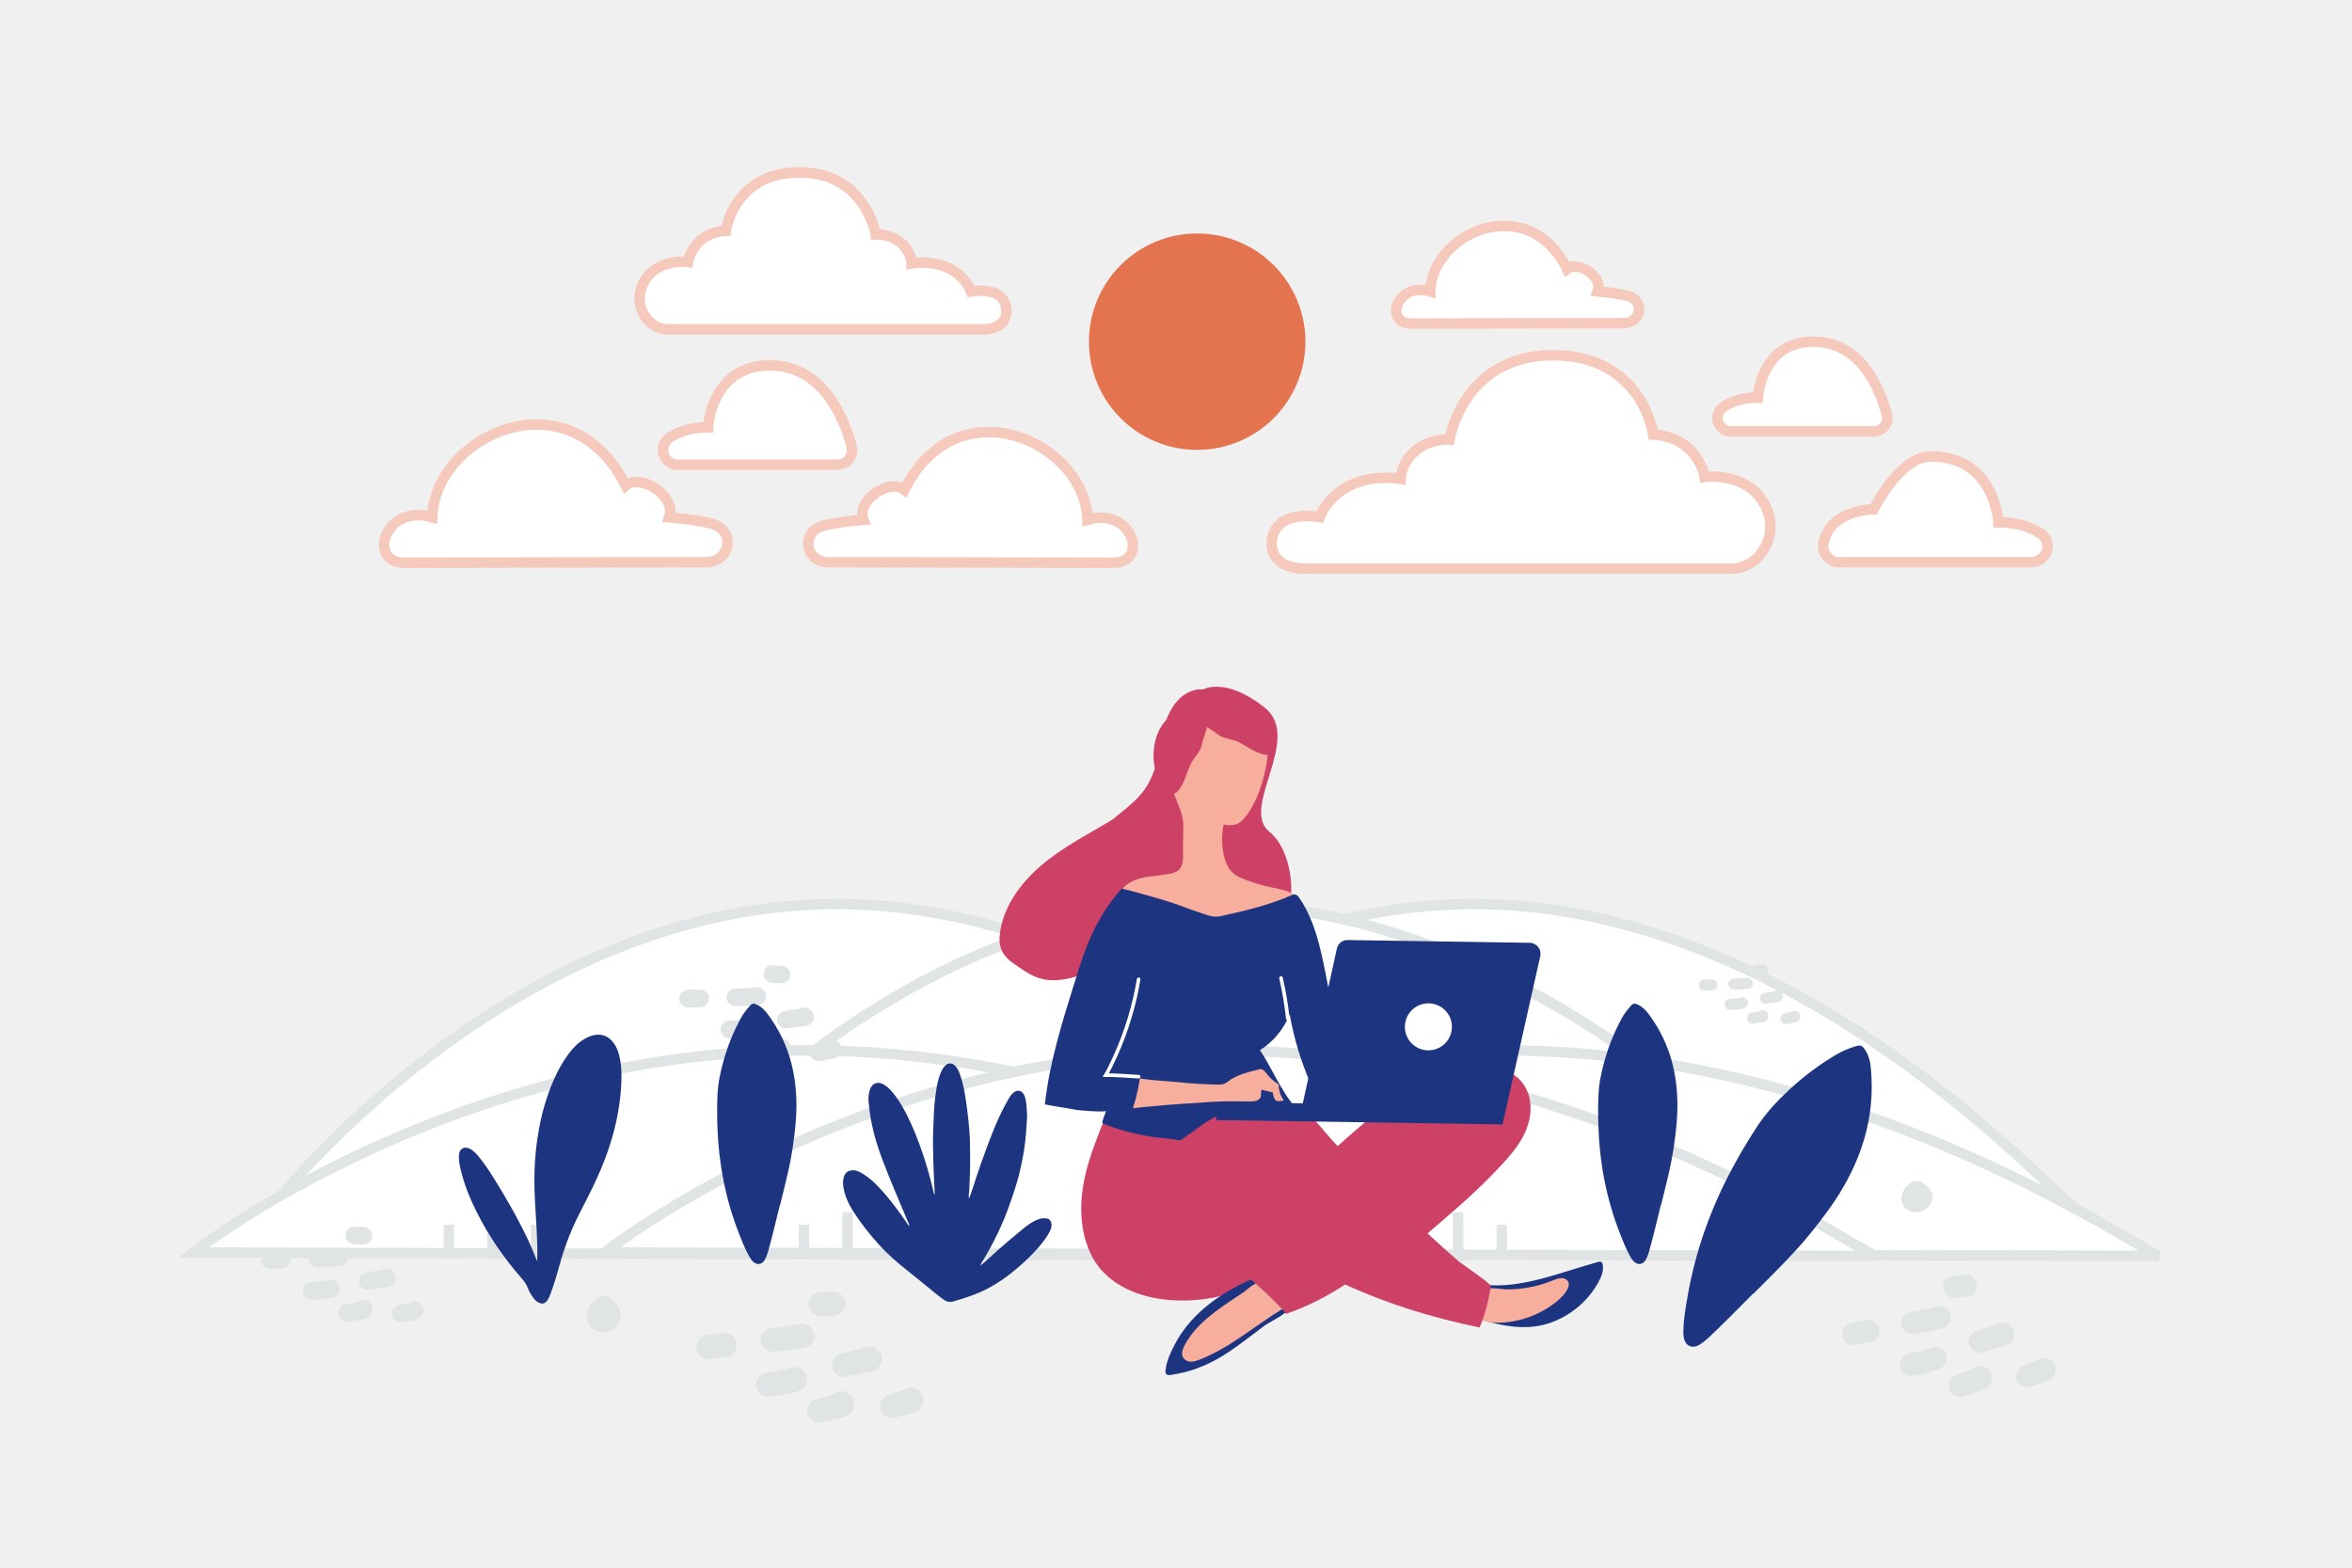
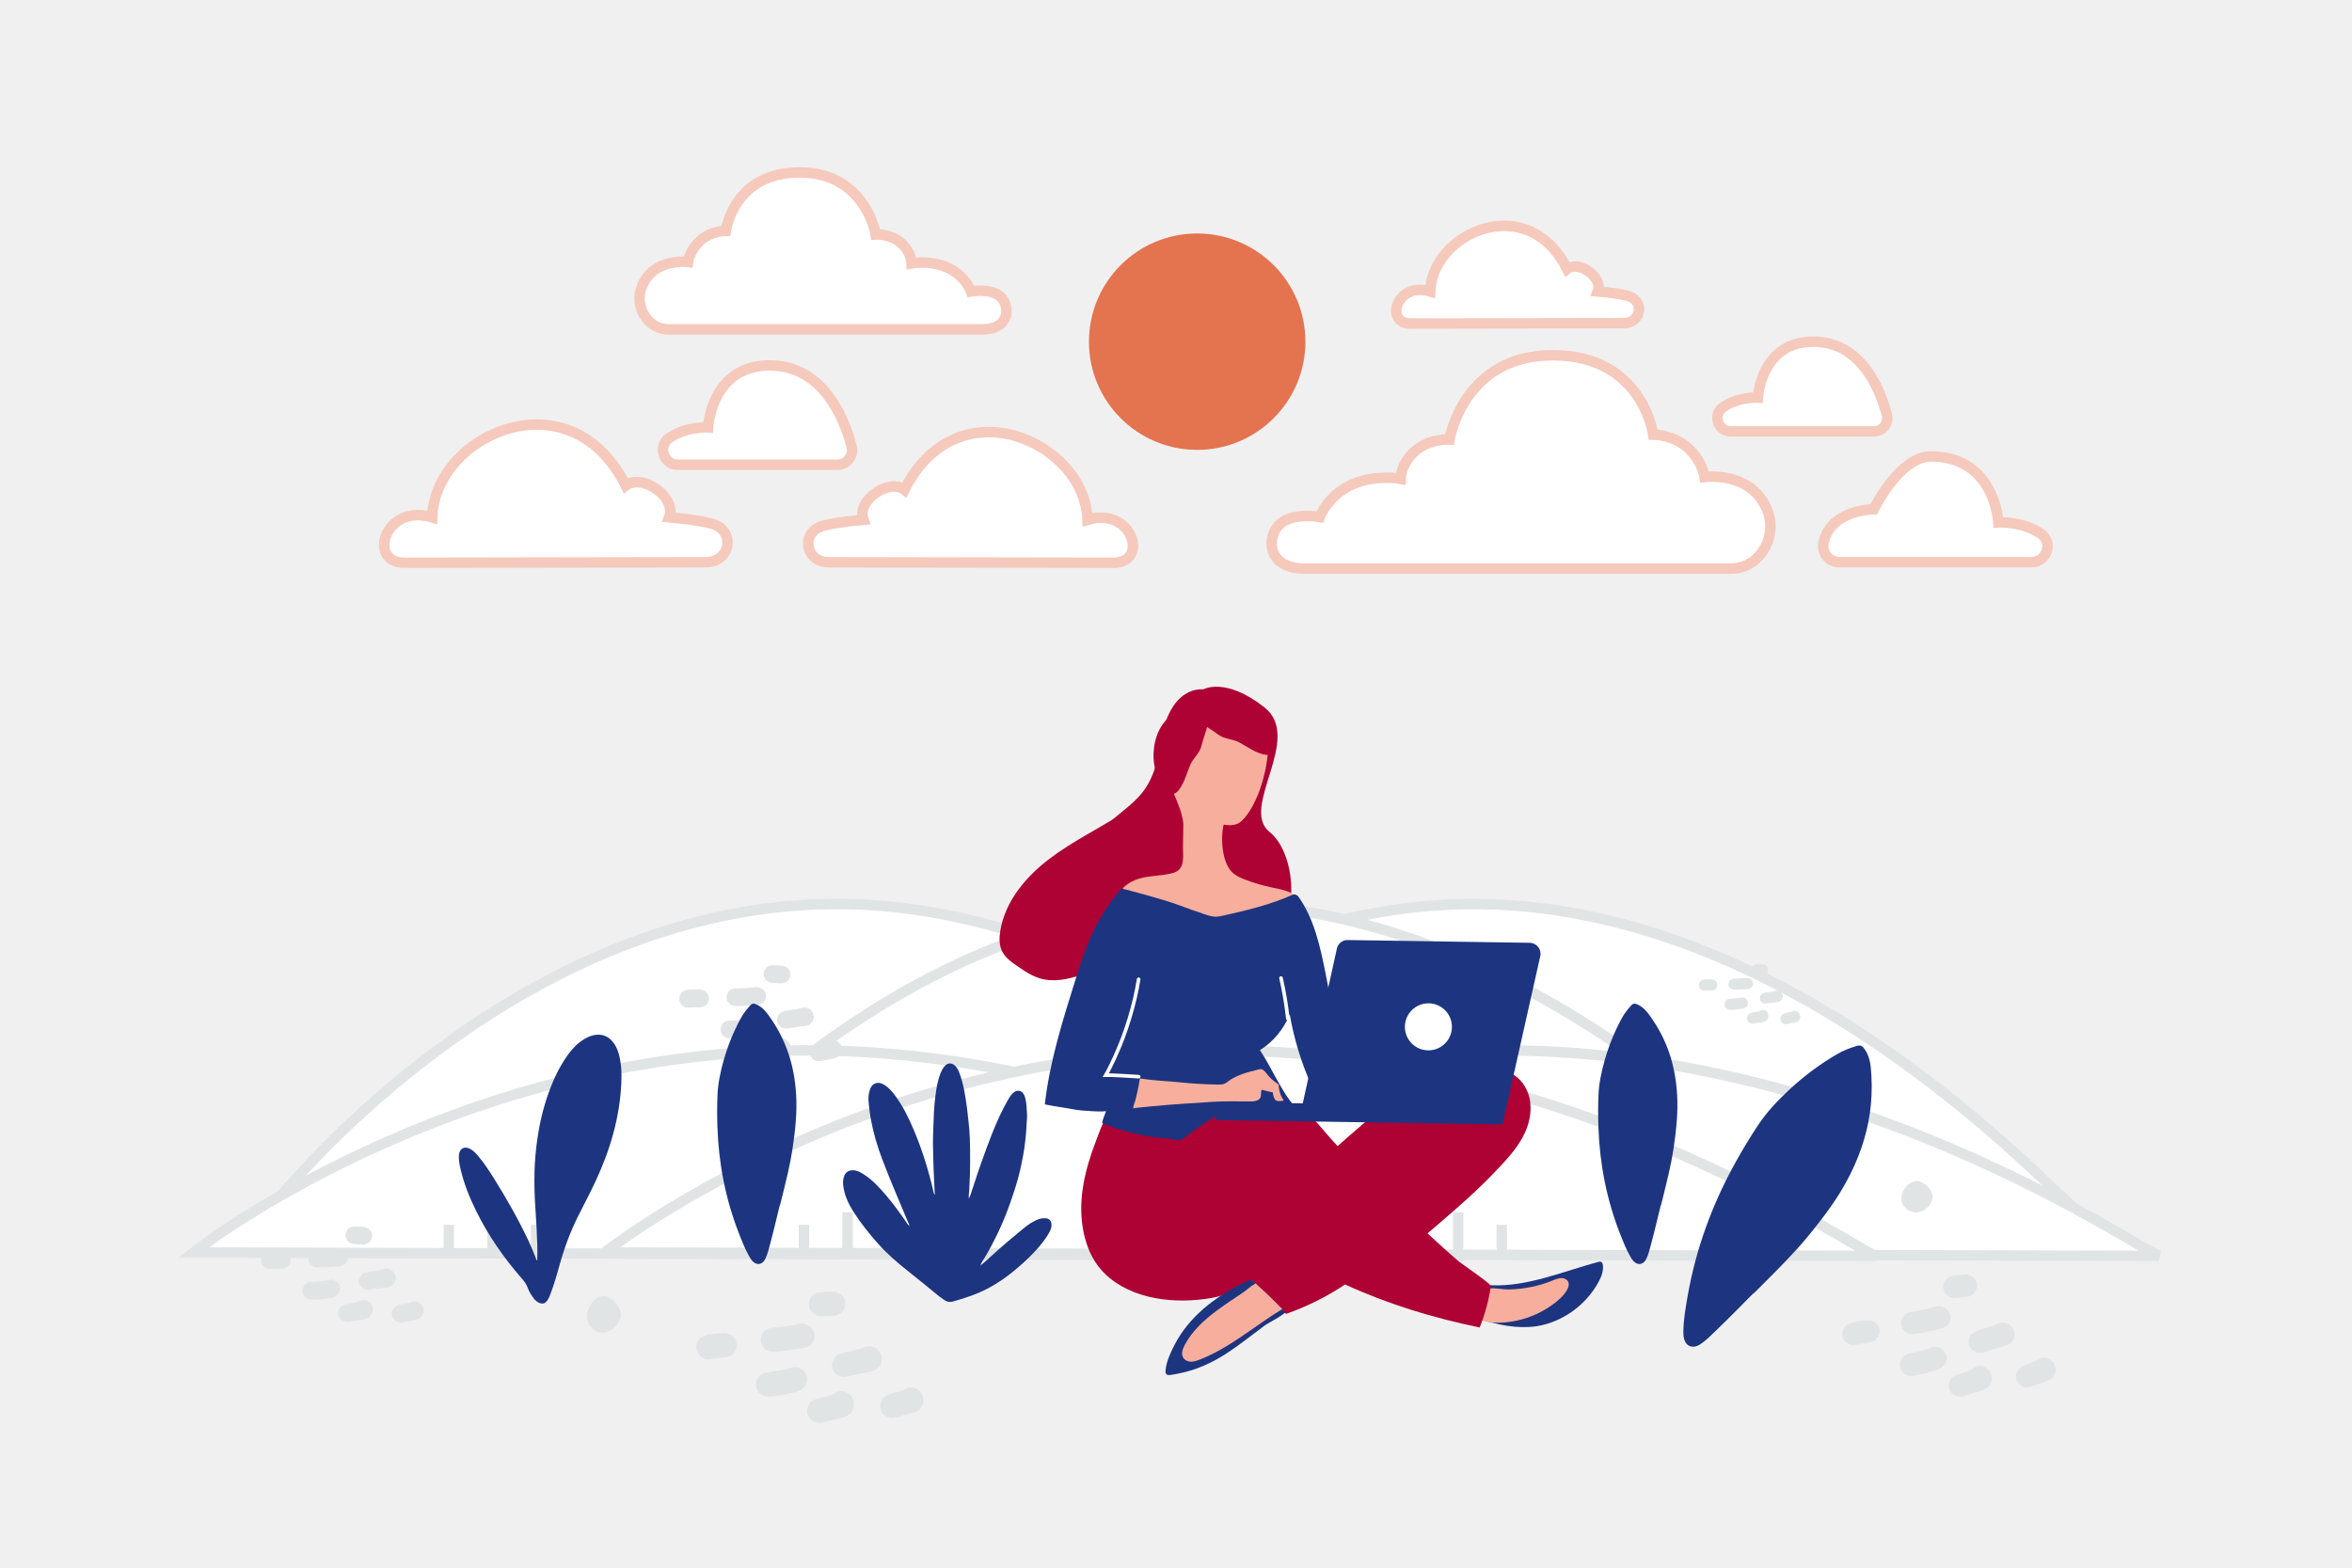
<svg xmlns="http://www.w3.org/2000/svg" width="900" height="600" viewBox="0 0 900 600" fill="none">
  <path fill="transparent" d="M0 0h900v600H0z" />
  <path fill-rule="evenodd" clip-rule="evenodd" d="M104.75 461.059s88.449-113.449 212.727-115.042C442.32 344.416 541.642 457.175 550.792 463l-446.042-1.941z" fill="#fff" stroke="#E1E4E5" stroke-width="4" />
  <path fill-rule="evenodd" clip-rule="evenodd" d="M348.541 461.059S436.99 347.61 561.269 346.017C686.111 344.416 785.434 457.175 794.583 463l-446.042-1.941z" fill="#fff" stroke="#E1E4E5" stroke-width="4" />
  <path fill-rule="evenodd" clip-rule="evenodd" d="M249.058 461.059s88.449-113.449 212.728-115.042C586.628 344.416 685.95 457.175 695.1 463l-446.042-1.941z" fill="#fff" stroke="#E1E4E5" stroke-width="4" />
  <path fill-rule="evenodd" clip-rule="evenodd" d="M209.701 461.228v-23.046 23.046z" fill="#fff" />
  <path d="M209.701 461.228v-23.046" stroke="#E1E4E5" stroke-width="4" />
  <path fill-rule="evenodd" clip-rule="evenodd" d="M334.331 461.228v-23.046 23.046z" fill="#fff" />
  <path d="M334.331 461.228v-23.046" stroke="#E1E4E5" stroke-width="4" />
  <path fill-rule="evenodd" clip-rule="evenodd" d="M548.605 461.228v-23.046 23.046z" fill="#fff" />
  <path d="M548.605 461.228v-23.046" stroke="#E1E4E5" stroke-width="4" />
  <path fill-rule="evenodd" clip-rule="evenodd" d="M225.007 461.227v-15.954 15.954z" fill="#fff" />
  <path d="M225.007 461.227v-15.954" stroke="#E1E4E5" stroke-width="4" />
  <path fill-rule="evenodd" clip-rule="evenodd" d="M348.541 461.227v-15.954 15.954z" fill="#fff" />
  <path d="M348.541 461.227v-15.954" stroke="#E1E4E5" stroke-width="4" />
  <path fill-rule="evenodd" clip-rule="evenodd" d="M563.91 461.227v-15.954 15.954z" fill="#fff" />
  <path d="M563.91 461.227v-15.954" stroke="#E1E4E5" stroke-width="4" />
  <path fill-rule="evenodd" clip-rule="evenodd" d="M194.395 461.227v-15.954 15.954z" fill="#fff" />
  <path d="M194.395 461.227v-15.954" stroke="#E1E4E5" stroke-width="4" />
  <path fill-rule="evenodd" clip-rule="evenodd" d="M319.025 461.227v-15.954 15.954z" fill="#fff" />
  <path d="M319.025 461.227v-15.954" stroke="#E1E4E5" stroke-width="4" />
  <path fill-rule="evenodd" clip-rule="evenodd" d="M533.299 461.227v-15.954 15.954z" fill="#fff" />
  <path d="M533.299 461.227v-15.954" stroke="#E1E4E5" stroke-width="4" />
  <path fill-rule="evenodd" clip-rule="evenodd" d="M74 479.368s96.441-76.285 231.95-77.357c136.123-1.076 244.42 74.746 254.396 78.663L74 479.368z" fill="#fff" stroke="#E1E4E5" stroke-width="4" />
  <path fill-rule="evenodd" clip-rule="evenodd" d="M339.82 479.368s96.441-76.285 231.95-77.357c136.123-1.076 244.42 74.746 254.396 78.663l-486.346-1.306z" fill="#fff" stroke="#E1E4E5" stroke-width="4" />
  <path fill-rule="evenodd" clip-rule="evenodd" d="M231.348 479.368s96.441-76.285 231.949-77.357c136.123-1.076 244.42 74.746 254.397 78.663l-486.346-1.306z" fill="#fff" stroke="#E1E4E5" stroke-width="4" />
  <path fill-rule="evenodd" clip-rule="evenodd" d="M188.435 479.482v-15.497 15.497z" fill="#fff" />
  <path d="M188.435 479.482v-15.497" stroke="#E1E4E5" stroke-width="4" />
  <path fill-rule="evenodd" clip-rule="evenodd" d="M324.326 479.482v-15.497 15.497z" fill="#fff" />
  <path d="M324.326 479.482v-15.497" stroke="#E1E4E5" stroke-width="4" />
  <path fill-rule="evenodd" clip-rule="evenodd" d="M557.961 479.482v-15.497 15.497z" fill="#fff" />
  <path d="M557.961 479.482v-15.497" stroke="#E1E4E5" stroke-width="4" />
  <path fill-rule="evenodd" clip-rule="evenodd" d="M205.124 479.482v-10.729 10.729z" fill="#fff" />
  <path d="M205.124 479.482v-10.729" stroke="#E1E4E5" stroke-width="4" />
  <path fill-rule="evenodd" clip-rule="evenodd" d="M339.82 479.482v-10.729 10.729z" fill="#fff" />
  <path d="M339.82 479.482v-10.729" stroke="#E1E4E5" stroke-width="4" />
  <path fill-rule="evenodd" clip-rule="evenodd" d="M574.65 479.482v-10.729 10.729z" fill="#fff" />
  <path d="M574.65 479.482v-10.729" stroke="#E1E4E5" stroke-width="4" />
  <path fill-rule="evenodd" clip-rule="evenodd" d="M171.746 479.482v-10.729 10.729z" fill="#fff" />
  <path d="M171.746 479.482v-10.729" stroke="#E1E4E5" stroke-width="4" />
  <path fill-rule="evenodd" clip-rule="evenodd" d="M307.637 479.482v-10.729 10.729z" fill="#fff" />
  <path d="M307.637 479.482v-10.729" stroke="#E1E4E5" stroke-width="4" />
  <path fill-rule="evenodd" clip-rule="evenodd" d="M541.273 479.482v-10.729 10.729z" fill="#fff" />
  <path d="M541.273 479.482v-10.729" stroke="#E1E4E5" stroke-width="4" />
  <path d="M293.603 516.87c-1.641-.81-2.673-2.59-2.534-4.365.144-1.919 1.454-3.578 3.31-4.114.51-.147 1.051-.201 1.584-.259 3.188-.361 6.382-.664 9.517-1.41 1.386-.335 2.75-.111 3.98.672 1.627 1.038 2.351 2.563 2.15 4.441-.207 1.887-1.312 3.18-3.092 3.854a4.902 4.902 0 0 1-1.037.264c-3.659.54-7.313 1.138-11.007 1.414-1.01.076-1.967-.045-2.871-.497zm14.746 13.036c-.685 1.413-1.852 2.361-3.31 2.727-3.587.889-7.21 1.715-10.917 1.862-3.386.129-5.643-3.047-4.533-6.204.635-1.807 2.031-2.831 3.896-3.027 2.406-.25 4.74-.781 7.115-1.169.756-.125 1.458-.389 2.178-.621a4.609 4.609 0 0 1 4.968 1.423 4.569 4.569 0 0 1 .603 5.009zm10.476-9.451c.604-1.23 1.58-2.016 2.881-2.405a61.004 61.004 0 0 1 5.962-1.456c.917-.179 1.793-.434 2.643-.858a4.953 4.953 0 0 1 6.797 2.528c1.064 2.568-.212 5.385-2.909 6.395-.371.138-.76.268-1.154.339-2.978.523-5.93 1.193-8.873 1.889-1.825.429-3.448.008-4.718-1.432-1.238-1.414-1.466-3.305-.629-5zm5.158 12.465c1.962 1.038 2.736 2.622 2.762 4.581.026 1.936-.855 3.429-2.559 4.377a7.957 7.957 0 0 1-1.991.76c-2.428.585-4.843 1.188-7.272 1.773-1.547.366-3.028.196-4.306-.824-1.404-1.127-2.008-2.626-1.681-4.397.341-1.864 1.495-3.121 3.315-3.675 1.409-.424 2.836-.773 4.276-1.103 1.087-.25 2.102-.559 3.055-1.234 1.413-1.014 2.996-.938 4.401-.258zm28.874 5.089c-.483.988-1.207 1.766-2.214 2.235-.568.264-1.145.501-1.744.648-2.031.505-4.043 1.064-6.056 1.622-3.05.844-5.84-1.111-6.005-4.134-.102-1.896.963-3.6 2.823-4.458 1.382-.639 2.854-1.01 4.325-1.358.787-.188 1.517-.438 2.219-.858 1.901-1.14 4.043-.862 5.657.65 1.529 1.436 1.935 3.73.995 5.653zm-85.916-24.55c.537-.984 1.258-1.686 2.215-2.124.653-.299 1.333-.518 2.048-.585 1.901-.178 3.811-.419 5.72-.504 3.462-.146 5.818 2.922 4.725 6.155-.568 1.695-1.838 2.692-3.578 3.04-.559.112-1.149.107-1.722.179-1.543.178-3.099.249-4.642.495-1.825.295-3.341-.386-4.405-1.902-1.077-1.512-1.099-3.144-.361-4.754zM320.8 494.83c1.816.931 2.772 2.595 2.633 4.437-.153 1.981-1.195 3.305-3.02 4.024a3.942 3.942 0 0 1-1.292.304c-1.695.08-3.381.142-5.072.146-.952.004-1.838-.304-2.629-.868-1.565-1.141-2.267-3.002-1.81-4.831.47-1.855 1.933-3.282 3.811-3.46 1.856-.178 3.735-.178 5.599-.217a3.389 3.389 0 0 1 1.78.465zm341.566-116.379c-.718-.428-1.123-1.276-.995-2.079a2.116 2.116 0 0 1 1.655-1.752c.238-.049.486-.053.73-.06 1.465-.049 2.929-.071 4.383-.297a2.294 2.294 0 0 1 1.787.45c.703.531.977 1.252.817 2.099-.162.852-.712 1.4-1.546 1.642a2.263 2.263 0 0 1-.482.083c-1.685.113-3.369.253-5.061.244-.462-.002-.894-.092-1.288-.33zm6.238 6.467a2.264 2.264 0 0 1-1.605 1.122c-1.665.274-3.344.519-5.036.451-1.546-.064-2.458-1.591-1.838-2.988.354-.799 1.027-1.214 1.882-1.236 1.105-.027 2.186-.184 3.281-.274.349-.03.678-.124 1.014-.204.852-.2 1.704.128 2.21.828.49.68.525 1.576.092 2.301zm5.111-3.921c.319-.538.792-.861 1.398-.99.915-.2 1.838-.341 2.766-.447a4.646 4.646 0 0 0 1.234-.294 2.261 2.261 0 0 1 3.002 1.397c.391 1.207-.291 2.443-1.556 2.805a3.142 3.142 0 0 1-.537.112c-1.375.13-2.742.328-4.107.538-.846.129-1.57-.121-2.095-.823-.513-.688-.547-1.557-.105-2.298zm1.895 5.86c.856.544 1.15 1.292 1.091 2.185-.058.882-.513 1.53-1.323 1.899a3.592 3.592 0 0 1-.934.274c-1.126.178-2.247.365-3.374.543-.717.111-1.385-.02-1.93-.531-.598-.564-.818-1.268-.605-2.062.223-.836.793-1.366 1.642-1.552a29.96 29.96 0 0 1 1.986-.347c.504-.075.977-.178 1.435-.451.68-.41 1.398-.318 2.012.042zm12.957 3.363c-.255.432-.613.76-1.088.937-.268.1-.54.187-.818.232-.942.156-1.878.337-2.815.518-1.418.274-2.617-.717-2.583-2.099.022-.866.569-1.603 1.447-1.926.652-.241 1.335-.356 2.017-.462a3.471 3.471 0 0 0 1.041-.31c.907-.45 1.872-.245 2.551.501.644.709.746 1.768.248 2.609zm-38.212-14.288c.28-.428.633-.722 1.085-.886.308-.113.625-.188.953-.192.872-.013 1.75-.053 2.622-.022 1.581.058 2.542 1.54 1.927 2.972-.32.751-.934 1.159-1.739 1.254-.258.031-.527.007-.79.019-.708.025-1.419.001-2.13.057-.842.068-1.507-.297-1.936-1.025-.436-.728-.386-1.471.008-2.177zm25.188-6.526c.792.489 1.167 1.281 1.037 2.115-.141.896-.663 1.461-1.52 1.722-.191.06-.401.099-.599.091a52.315 52.315 0 0 1-2.314-.117 2.029 2.029 0 0 1-1.165-.491c-.671-.576-.923-1.448-.648-2.264.281-.827.998-1.423 1.86-1.436.851-.014 1.706.054 2.556.104.31.016.595.135.793.276zM279.64 384.529c-1.148-.685-1.797-2.042-1.592-3.327.216-1.389 1.267-2.521 2.65-2.804.38-.078.777-.085 1.168-.097 2.343-.078 4.687-.113 7.014-.475a3.673 3.673 0 0 1 2.86.721c1.125.85 1.564 2.003 1.308 3.359-.26 1.363-1.14 2.24-2.476 2.628a3.607 3.607 0 0 1-.771.132c-2.696.181-5.392.405-8.098.392-.741-.004-1.431-.148-2.063-.529zm9.984 10.35c-.581.99-1.486 1.612-2.569 1.794-2.664.44-5.351.831-8.06.723-2.473-.103-3.933-2.547-2.941-4.782.567-1.279 1.643-1.944 3.013-1.978 1.767-.043 3.498-.294 5.251-.439.557-.048 1.084-.199 1.622-.326a3.368 3.368 0 0 1 3.536 1.325 3.338 3.338 0 0 1 .148 3.683zm8.179-6.276c.511-.86 1.267-1.377 2.238-1.584a44.538 44.538 0 0 1 4.427-.715c.678-.077 1.331-.212 1.975-.472a3.62 3.62 0 0 1 4.804 2.237c.626 1.931-.467 3.909-2.49 4.488-.278.08-.569.151-.86.181-2.2.207-4.389.524-6.573.861-1.354.206-2.512-.195-3.353-1.317-.82-1.102-.876-2.493-.168-3.679zm3.033 9.379c1.37.87 1.841 2.068 1.747 3.496-.093 1.412-.822 2.449-2.118 3.04a5.827 5.827 0 0 1-1.494.438c-1.803.285-3.597.584-5.4.87-1.148.177-2.216-.033-3.089-.85-.957-.903-1.309-2.029-.968-3.3.356-1.339 1.269-2.187 2.627-2.485a48.191 48.191 0 0 1 3.179-.555c.806-.12 1.563-.285 2.296-.722 1.089-.657 2.237-.509 3.22.068zm20.737 5.382c-.41.691-.983 1.216-1.743 1.499-.429.16-.863.299-1.308.371-1.508.25-3.006.54-4.505.83-2.27.438-4.189-1.148-4.134-3.359.036-1.388.91-2.567 2.315-3.084 1.044-.385 2.137-.57 3.229-.738.584-.091 1.13-.231 1.666-.496 1.451-.72 2.995-.394 4.083.801 1.03 1.135 1.193 2.83.397 4.176zm-61.154-22.867c.448-.685 1.013-1.154 1.736-1.418.493-.18 1.001-.3 1.526-.307 1.394-.02 2.799-.085 4.195-.035 2.53.094 4.068 2.466 3.085 4.757-.513 1.201-1.496 1.854-2.783 2.007-.414.048-.844.011-1.265.03-1.134.04-2.272.002-3.41.091-1.346.109-2.41-.475-3.097-1.641-.697-1.164-.619-2.354.013-3.484zm40.31-10.443c1.268.783 1.868 2.05 1.66 3.384-.226 1.434-1.062 2.338-2.433 2.756a2.862 2.862 0 0 1-.959.146 81.357 81.357 0 0 1-3.703-.188c-.694-.052-1.321-.328-1.864-.785-1.074-.921-1.477-2.317-1.038-3.623.45-1.324 1.598-2.278 2.976-2.299 1.363-.022 2.731.087 4.091.166.496.027.953.217 1.27.443zM119.64 484.529c-1.148-.685-1.797-2.042-1.592-3.327.216-1.389 1.267-2.521 2.65-2.804.38-.078.777-.085 1.168-.097 2.343-.078 4.687-.113 7.014-.475a3.673 3.673 0 0 1 2.86.721c1.125.85 1.564 2.003 1.308 3.359-.26 1.363-1.14 2.24-2.476 2.628a3.607 3.607 0 0 1-.771.132c-2.696.181-5.392.405-8.098.392-.741-.004-1.431-.148-2.063-.529zm9.984 10.35c-.581.99-1.486 1.612-2.569 1.794-2.664.44-5.351.831-8.06.723-2.473-.103-3.933-2.547-2.941-4.782.567-1.279 1.643-1.944 3.013-1.978 1.767-.043 3.498-.294 5.251-.439.557-.048 1.084-.199 1.622-.326a3.368 3.368 0 0 1 3.536 1.325 3.338 3.338 0 0 1 .148 3.683zm8.179-6.276c.511-.86 1.267-1.377 2.238-1.584a44.538 44.538 0 0 1 4.427-.715c.678-.077 1.331-.212 1.975-.472a3.62 3.62 0 0 1 4.804 2.237c.626 1.931-.467 3.909-2.49 4.488-.278.08-.569.151-.86.181-2.2.207-4.389.524-6.573.861-1.354.206-2.512-.195-3.353-1.317-.82-1.102-.876-2.493-.168-3.679zm3.033 9.379c1.37.87 1.841 2.068 1.747 3.496-.093 1.412-.822 2.449-2.118 3.04a5.827 5.827 0 0 1-1.494.438c-1.803.285-3.597.584-5.4.87-1.148.177-2.216-.033-3.089-.85-.957-.903-1.309-2.029-.968-3.3.356-1.339 1.269-2.187 2.627-2.485a48.191 48.191 0 0 1 3.179-.555c.806-.12 1.563-.285 2.296-.722 1.089-.657 2.237-.509 3.22.068zm20.737 5.382c-.41.691-.983 1.216-1.743 1.499-.429.16-.863.299-1.308.371-1.508.25-3.006.54-4.505.83-2.27.438-4.189-1.148-4.134-3.359.036-1.388.91-2.567 2.315-3.084 1.044-.385 2.137-.57 3.229-.738.584-.091 1.13-.231 1.666-.496 1.451-.72 2.995-.394 4.083.801 1.03 1.135 1.193 2.83.397 4.176zm-61.154-22.867c.448-.685 1.013-1.154 1.736-1.418.493-.18 1.001-.3 1.526-.307 1.394-.02 2.799-.085 4.195-.035 2.53.094 4.068 2.466 3.085 4.757-.513 1.201-1.496 1.854-2.783 2.007-.414.048-.844.011-1.265.03-1.134.04-2.272.002-3.41.091-1.346.109-2.41-.475-3.097-1.641-.697-1.164-.619-2.354.013-3.484zm40.31-10.443c1.268.783 1.868 2.05 1.66 3.384-.226 1.434-1.062 2.338-2.433 2.756a2.862 2.862 0 0 1-.959.146 81.357 81.357 0 0 1-3.703-.188c-.694-.052-1.321-.328-1.864-.785-1.074-.921-1.477-2.317-1.038-3.623.45-1.324 1.598-2.278 2.976-2.299 1.363-.022 2.731.087 4.091.166.496.027.953.217 1.27.443zm589.373 40.226c-1.57-.639-2.643-2.216-2.632-3.865.006-1.783 1.107-3.402 2.786-4.021.461-.17.958-.255 1.446-.344 2.922-.546 5.852-1.038 8.7-1.935 1.258-.402 2.533-.285 3.722.357 1.572.851 2.342 2.212 2.281 3.961-.066 1.757-1.001 3.024-2.601 3.766a4.48 4.48 0 0 1-.941.312c-3.344.742-6.681 1.537-10.076 2.038-.928.137-1.821.089-2.685-.269zm14.489 11.066c-.539 1.351-1.555 2.304-2.877 2.74-3.256 1.059-6.548 2.063-9.964 2.444-3.119.344-5.416-2.441-4.6-5.431.467-1.712 1.689-2.75 3.399-3.055 2.207-.391 4.328-1.037 6.497-1.553.69-.166 1.321-.456 1.971-.719a4.27 4.27 0 0 1 4.685.986 4.232 4.232 0 0 1 .889 4.588zm9.053-9.428c.476-1.176 1.325-1.968 2.502-2.413a56.058 56.058 0 0 1 5.412-1.741c.835-.226 1.628-.52 2.385-.969a4.589 4.589 0 0 1 6.448 1.886c1.153 2.301.162 4.989-2.263 6.101a6.296 6.296 0 0 1-1.044.39c-2.717.681-5.4 1.496-8.073 2.335-1.658.517-3.185.236-4.454-1.011-1.238-1.224-1.574-2.956-.913-4.578zm5.592 11.175c1.883.829 2.702 2.241 2.857 4.049.152 1.787-.563 3.226-2.075 4.215a7.393 7.393 0 0 1-1.788.834c-2.205.701-4.397 1.419-6.602 2.121-1.405.441-2.784.382-4.033-.476-1.372-.948-2.029-2.293-1.845-3.951.191-1.745 1.174-2.983 2.819-3.615 1.274-.486 2.569-.903 3.877-1.304.988-.303 1.906-.655 2.741-1.342 1.239-1.032 2.707-1.066 4.049-.531zm27.018 2.785c-.381.946-.999 1.713-1.898 2.213-.507.281-1.025.538-1.569.714a216.576 216.576 0 0 0-5.487 1.901c-2.763.982-5.47-.639-5.823-3.421-.221-1.746.65-3.39 2.313-4.307 1.234-.682 2.569-1.122 3.905-1.542.715-.225 1.372-.505 1.993-.94 1.681-1.179 3.679-1.065 5.27.225 1.508 1.226 2.036 3.319 1.296 5.157zm-81.013-16.98c.43-.944 1.049-1.641 1.905-2.109.583-.32 1.197-.567 1.853-.677 1.745-.291 3.493-.64 5.252-.845 3.189-.365 5.569 2.314 4.775 5.374-.413 1.603-1.521 2.609-3.105 3.046-.509.14-1.055.175-1.579.279-1.414.267-2.847.436-4.257.766-1.666.393-3.112-.135-4.195-1.465-1.096-1.326-1.225-2.833-.649-4.369zm48.527-20.788c1.739.74 2.733 2.214 2.727 3.925-.01 1.841-.885 3.133-2.523 3.919-.365.18-.775.321-1.174.366-1.561.187-3.115.356-4.676.472-.88.067-1.719-.159-2.488-.628-1.521-.95-2.293-2.623-1.992-4.343.311-1.746 1.568-3.16 3.291-3.45 1.703-.288 3.439-.412 5.159-.573a3.159 3.159 0 0 1 1.676.312z" fill="#E1E4E5" />
  <path d="M375.31 483.965c.32-.97.99-1.75 1.5-2.61 3.78-6.47 7.02-13.19 9.5-20.28 1.51-4.31 3-8.63 4.01-13.09.89-3.92 1.66-7.86 2.06-11.87.21-2.08.41-4.15.48-6.24.04-1.12.23-2.24.14-3.36-.17-2.04-.11-4.1-.65-6.1-.1-.37-.2-.75-.35-1.1-.85-2.05-2.76-2.46-4.38-.97-.78.72-1.34 1.6-1.86 2.51-2.41 4.21-4.41 8.62-6.18 13.13-2.72 6.92-5.17 13.94-7.45 21.01-.41 1.28-.81 2.57-1.39 3.84 0-.69-.1-1.4.02-2.07.19-.97.13-1.93.19-2.89.37-5.96.32-11.93.17-17.9-.06-2.38-.28-4.78-.56-7.16-.19-1.61-.33-3.23-.55-4.83-.65-4.63-1.29-9.27-3.02-13.66-.34-.87-.79-1.69-1.45-2.36-1.33-1.37-2.98-1.27-4.19.23-1.17 1.45-1.74 3.19-2.24 4.94-.62 2.2-.94 4.45-1.23 6.72-.49 3.84-.6 7.7-.74 11.57-.09 2.63-.19 5.27-.11 7.9.09 2.94.08 5.89.24 8.83.16 2.94.26 5.87.41 8.81 0 .08-.02.15-.05.33-.4-.65-.45-1.32-.6-1.94-1.85-7.81-4.22-15.46-7.35-22.85-1.94-4.57-4.09-9.04-7.06-13.06-1.2-1.63-2.48-3.19-4.25-4.23-.94-.55-1.93-.98-3.08-.68-1.2.31-1.9 1.13-2.32 2.24-.6 1.59-.75 3.25-.61 4.91.22 2.62.58 5.22 1.09 7.8.93 4.72 2.31 9.31 4 13.81 3.12 8.33 6.7 16.49 10.13 24.71.15.35.39.68.31 1.1.12.02.18.09.18.2 0 .03-.07.06-.11.09-.03-.1-.05-.19-.08-.29-.66-.46-.97-1.2-1.4-1.82-2.35-3.37-4.77-6.68-7.43-9.81-2.59-3.04-5.28-5.99-8.71-8.13-1.22-.76-2.47-1.46-3.98-1.45-1.71.01-2.87.78-3.41 2.43-.35 1.07-.44 2.15-.31 3.3.44 3.8 2.02 7.13 4.03 10.28 2.8 4.38 6.04 8.42 9.51 12.29 3.48 3.88 7.42 7.24 11.49 10.46 3.61 2.86 7.16 5.8 10.73 8.7.96.78 1.94 1.54 2.97 2.23 1.03.7 2.13.87 3.31.54 4.7-1.34 9.32-2.85 13.65-5.17 3.39-1.82 6.54-3.98 9.51-6.43 2.85-2.34 5.59-4.79 8.1-7.49 2.21-2.39 4.29-4.89 5.8-7.8.48-.92.7-1.88.6-2.91-.1-1.04-.89-1.92-1.93-2.02-.88-.08-1.77-.07-2.64.21-2.33.75-4.29 2.14-6.15 3.66-4.13 3.39-8.23 6.81-12.15 10.44-1.16 1.08-2.37 2.11-3.56 3.16-.15.13-.3.25-.5.27-.05.18-.12.33-.32.39-.01.03-.02.06-.04.08-.01.01-.04.01-.06.01.04-.03.08-.05.12-.08-.05-.19.02-.35.2-.48zm295.619 11.05c-4.739 4.739-9.404 9.551-14.246 14.187-1.966 1.878-3.873 3.874-6.193 5.369-.631.396-1.277.689-2.011.805-1.631.247-3.013-.489-3.721-2.018-.619-1.324-.636-2.72-.609-4.13.097-4.393.854-8.742 1.612-13.06 3.161-18.23 9.454-35.354 18.452-51.503a209.815 209.815 0 0 1 8.31-13.726c3.358-5.123 7.524-9.555 11.97-13.706 5.664-5.282 11.814-9.901 18.508-13.799 2.276-1.334 4.713-2.271 7.225-3.046 1.821-.555 2.409-.143 3.44 1.386 2.091 3.119 2.229 6.631 2.44 10.157.528 9.567-.81 18.851-3.999 27.868-2.839 8.019-6.869 15.433-11.795 22.361-2.86 4.007-5.881 7.882-9.02 11.668-5.324 6.354-11.207 12.179-17.047 18.018l-3.227 3.228c-.045-.015-.059-.03-.089-.059zm-35.428-33.745c-1.212 4.891-2.336 9.812-3.651 14.688-.541 1.983-.994 3.995-1.902 5.875a3.929 3.929 0 0 1-.982 1.306c-.969.792-2.13.834-3.174.142-.912-.618-1.472-1.501-1.987-2.427-1.65-2.883-2.83-5.97-4.04-9.057-5.044-12.997-7.651-26.49-8.127-40.405-.153-4.026-.144-8.067.012-12.078.169-4.614 1.132-9.079 2.375-13.5 1.593-5.596 3.759-10.971 6.544-16.08.937-1.732 2.155-3.303 3.46-4.755.954-1.072 1.497-1.027 2.747-.452 2.559 1.209 4.017 3.43 5.519 5.607 4.079 5.957 6.821 12.485 8.257 19.525 1.288 6.276 1.577 12.639 1.101 19.001-.274 3.687-.709 7.36-1.276 11.018-.932 6.17-2.465 12.207-3.955 18.258-.263 1.116-.555 2.233-.833 3.334-.044.015-.073.015-.088 0zm-337.112.001c-1.212 4.891-2.336 9.812-3.651 14.688-.541 1.983-.994 3.995-1.902 5.875a3.929 3.929 0 0 1-.982 1.306c-.969.792-2.13.834-3.174.142-.912-.618-1.472-1.501-1.987-2.427-1.65-2.883-2.83-5.97-4.04-9.057-5.044-12.997-7.651-26.49-8.127-40.405-.153-4.026-.144-8.067.012-12.078.169-4.614 1.132-9.079 2.374-13.5 1.594-5.596 3.76-10.971 6.544-16.08.938-1.732 2.156-3.303 3.461-4.755.954-1.072 1.497-1.027 2.747-.452 2.559 1.209 4.017 3.43 5.519 5.607 4.079 5.957 6.821 12.485 8.257 19.525 1.288 6.276 1.576 12.639 1.101 19.001-.274 3.687-.709 7.36-1.277 11.018-.931 6.17-2.465 12.206-3.954 18.258-.263 1.116-.555 2.233-.833 3.334-.044.015-.073.015-.088 0zm-92.824 21.125c.18-4.01-.04-7.96-.22-11.91-.12-2.59-.28-5.18-.46-7.76-.33-4.76-.47-9.52-.35-14.29.11-4.1.47-8.18 1.04-12.24.85-6.04 2.22-11.94 4.26-17.68 1.91-5.35 4.28-10.47 7.66-15.07 1.71-2.33 3.71-4.37 6.23-5.85 1.38-.81 2.85-1.41 4.46-1.56 2.8-.26 4.97.89 6.61 3.11 1.38 1.89 2.05 4.06 2.48 6.33.58 3.03.61 6.09.47 9.15-.61 13.03-4.21 25.28-9.66 37.06-2.15 4.64-4.54 9.16-6.84 13.73-3.2 6.36-5.58 13.02-7.45 19.87-.94 3.44-1.99 6.84-3.24 10.17-.29.77-.61 1.51-1.07 2.19-.91 1.34-2.09 1.61-3.52.81-.65-.36-1.21-.83-1.66-1.43-.96-1.28-1.83-2.62-2.36-4.12-.49-1.4-1.33-2.5-2.28-3.59-6.89-7.89-12.82-16.43-17.46-25.84-2.54-5.15-4.69-10.46-5.98-16.08-.36-1.55-.67-3.1-.64-4.7 0-.27.01-.54.04-.81.27-2.29 2.06-3.28 4.12-2.25 1.35.67 2.35 1.76 3.3 2.89 2.2 2.62 4.08 5.47 5.89 8.36 4.86 7.75 9.37 15.71 13.29 23.98 1.08 2.28 2.01 4.62 2.92 6.96.08.19.05.46.42.57z" fill="#1d3580" />
  <path d="M230.532 509.994c-2.099-.041-3.701-1.035-4.924-2.73-1.109-1.534-1.219-3.243-.797-5.029.387-1.641 1.109-3.117 2.28-4.318 1.047-1.075 2.301-1.817 3.82-1.911.831-.05 1.619.22 2.297.733.356.27.739.499 1.1.76 1.716 1.241 2.834 2.897 3.221 5.024.119.639.031 1.291-.167 1.907-.871 2.717-2.574 4.588-5.311 5.384a4.516 4.516 0 0 1-1.519.18zm502.543-45.999c-1.938-.035-3.417-.887-4.546-2.34-1.024-1.315-1.125-2.78-.735-4.311.357-1.407 1.023-2.671 2.104-3.701.967-.921 2.125-1.557 3.526-1.638a3.342 3.342 0 0 1 2.12.628c.33.232.683.428 1.016.652 1.584 1.064 2.616 2.483 2.974 4.306.109.548.028 1.107-.155 1.635-.804 2.328-2.376 3.932-4.903 4.615a4.483 4.483 0 0 1-1.401.154z" fill="#E1E4E5" />
  <path d="M592.935 506.38c7.865-2.657 14.682-8.317 18.662-15.576 1.125-2.002 2.043-4.302 1.741-6.578-.077-.464-.195-1.013-.612-1.229-.376-.216-.882-.098-1.305.022-13.137 3.544-27.025 9.517-40.814 8.887-.631-.01-1.261-.061-1.812.183-.677.284-1.107.909-1.412 1.577-1.042 2.172-1.946 6.281-1.605 8.726.419 2.909 3.231 3.33 5.703 3.956 7.041 1.79 14.435 2.407 21.454.032z" fill="#1d3580" />
  <path d="M594.149 490.076c1.059-.447 2.159-.893 3.295-.917 1.137-.025 2.389.583 2.751 1.682.241.761.019 1.557-.287 2.267-.827 1.839-2.28 3.331-3.814 4.654-5.881 4.959-13.414 7.957-21.12 8.429-3.41.201-6.982-.106-9.986-1.708 1.5-1.828 1.203-4.441 1.365-6.752.481-6.766 6.247-4.196 10.875-4.21 5.807-.122 11.587-1.254 16.921-3.445z" fill="#F8AE9D" />
-   <path d="m418.142 440.035-.264.753c-1.848 5.357-3.279 10.888-3.87 16.558-1.083 10.416.961 22.605 8.797 30.17 10.448 10.086 27.209 11.645 40.833 9.244a34.488 34.488 0 0 0 15.29-6.793c4.44 4.021 9.211 8.427 13.181 12.904a100.352 100.352 0 0 0 22.593-11.267c16.627 7.614 33.586 12.752 51.493 16.473a69.55 69.55 0 0 0 4.279-15.836c.139-.882-11.02-8.413-12.308-9.484-3.863-3.256-11.911-10.698-11.911-10.698s10.143-8.638 14.58-12.693a211.319 211.319 0 0 0 13.495-13.257c3.549-3.816 7.018-7.844 9.193-12.606 2.176-4.721 2.975-10.304 1.157-15.211-5.742-15.274-28.918-9.905-39.683-4.642-8.901 4.366-16.696 10.726-24.197 17.175-3.026 2.562-6.011 5.209-8.953 7.815-2.32-2.391-4.881-5.501-7.072-8.016-2.356-2.728-5.052-5.293-8.309-6.899-3.423-1.735-6.582-1.489-10.234-2.007-1.637-.235-3.228-.722-4.822-.999-4.783-.872-9.845.061-14.047 2.521-3.99 2.338-7.229 5.107-11.912 6.003-5.316 1.013-11.491.415-16.822-.297-4.786-.662-9.649-1.745-14.417-.808-1.983.39-2.741 3.155-3.396 4.744-.876 2.3-1.796 4.684-2.674 7.153zm42.243-176.171s-12.872-2.047-16.328 20.676c-3.841 25.261-14.097 21.105-30.383 41.617-9.519 11.986.498 33.153 20.854 32.733 20.355-.409 38.738-6.295 50.447-3.777 11.709 2.518 12.353-27.472.8-36.725-11.554-9.253 13.079-35.824-1.931-47.656-15.01-11.832-23.459-6.868-23.459-6.868z" fill="#cc4165" />
-   <path d="M383.446 364.062c-1.174-2.413-1.103-5.215-.679-7.83 1.834-11.225 9.7-20.604 18.717-27.477 9.045-6.891 19.399-11.811 28.916-17.986 2.47-1.609 4.946-3.341 7.782-4.21 2.836-.869 6.132-.775 8.474 1.053 1.653 1.284 2.608 3.267 3.165 5.252 1.218 4.345.751 8.946.008 13.353-.93 5.56-2.294 11.061-4.534 16.171-1.796 4.122-4.719 8.363-9.112 9.17-1.271 4.926-3.888 9.543-7.559 13.075-4.199 4.05-9.522 6.698-15.047 8.547-5.09 1.708-10.657 2.823-15.777 1.229-3.039-.928-5.715-2.715-8.333-4.537-2.336-1.552-4.759-3.251-6.021-5.81zm46.003-7.485 3.004-4.771a6.617 6.617 0 0 0-1.855.439c-1.65.714-2.644 3.312-1.149 4.332z" fill="#cc4165" />
+   <path d="m418.142 440.035-.264.753c-1.848 5.357-3.279 10.888-3.87 16.558-1.083 10.416.961 22.605 8.797 30.17 10.448 10.086 27.209 11.645 40.833 9.244a34.488 34.488 0 0 0 15.29-6.793c4.44 4.021 9.211 8.427 13.181 12.904a100.352 100.352 0 0 0 22.593-11.267c16.627 7.614 33.586 12.752 51.493 16.473a69.55 69.55 0 0 0 4.279-15.836c.139-.882-11.02-8.413-12.308-9.484-3.863-3.256-11.911-10.698-11.911-10.698s10.143-8.638 14.58-12.693a211.319 211.319 0 0 0 13.495-13.257c3.549-3.816 7.018-7.844 9.193-12.606 2.176-4.721 2.975-10.304 1.157-15.211-5.742-15.274-28.918-9.905-39.683-4.642-8.901 4.366-16.696 10.726-24.197 17.175-3.026 2.562-6.011 5.209-8.953 7.815-2.32-2.391-4.881-5.501-7.072-8.016-2.356-2.728-5.052-5.293-8.309-6.899-3.423-1.735-6.582-1.489-10.234-2.007-1.637-.235-3.228-.722-4.822-.999-4.783-.872-9.845.061-14.047 2.521-3.99 2.338-7.229 5.107-11.912 6.003-5.316 1.013-11.491.415-16.822-.297-4.786-.662-9.649-1.745-14.417-.808-1.983.39-2.741 3.155-3.396 4.744-.876 2.3-1.796 4.684-2.674 7.153zm42.243-176.171s-12.872-2.047-16.328 20.676c-3.841 25.261-14.097 21.105-30.383 41.617-9.519 11.986.498 33.153 20.854 32.733 20.355-.409 38.738-6.295 50.447-3.777 11.709 2.518 12.353-27.472.8-36.725-11.554-9.253 13.079-35.824-1.931-47.656-15.01-11.832-23.459-6.868-23.459-6.868z" fill="#ae0134" />
+   <path d="M383.446 364.062c-1.174-2.413-1.103-5.215-.679-7.83 1.834-11.225 9.7-20.604 18.717-27.477 9.045-6.891 19.399-11.811 28.916-17.986 2.47-1.609 4.946-3.341 7.782-4.21 2.836-.869 6.132-.775 8.474 1.053 1.653 1.284 2.608 3.267 3.165 5.252 1.218 4.345.751 8.946.008 13.353-.93 5.56-2.294 11.061-4.534 16.171-1.796 4.122-4.719 8.363-9.112 9.17-1.271 4.926-3.888 9.543-7.559 13.075-4.199 4.05-9.522 6.698-15.047 8.547-5.09 1.708-10.657 2.823-15.777 1.229-3.039-.928-5.715-2.715-8.333-4.537-2.336-1.552-4.759-3.251-6.021-5.81zm46.003-7.485 3.004-4.771a6.617 6.617 0 0 0-1.855.439c-1.65.714-2.644 3.312-1.149 4.332z" fill="#ae0134" />
  <path d="M485.13 283.846c.156.844.184 1.728.127 2.737a56.184 56.184 0 0 1-3.753 17.19c-1.311 3.262-2.917 6.476-5.187 9.176-.943 1.122-2.01 2.157-3.404 2.557-1.437.399-3.247.455-4.671.097-1.257 5.197-.733 15.007 3.754 18.693 1.371 1.115 3.001 1.812 4.633 2.426 3.178 1.226 6.487 2.16 9.8 2.883 3.773.815 7.887 1.424 10.537 4.199.331.341.661.809.528 1.27-.089.293-.303.5-.557.665-2.087 1.693-4.668 2.621-7.247 3.507-4.525 1.53-9.171 2.806-13.896 3.659-4.935.893-10.032 1.32-15.03.782-3.863-.438-7.677-1.421-11.184-3.157-3.674-1.823-7.438-3.31-11.239-5.051-3.217-1.479-6.389-3.167-9.871-3.767 1.646-3.13 5.08-4.887 8.5-5.718 3.42-.79 6.997-.862 10.456-1.524 1.14-.235 2.28-.513 3.258-1.213 2.679-1.936 1.946-6.238 1.988-9.056l.136-8.916c-.398-4.255-2.153-7.816-3.693-11.709-2.349-5.967-2.835-12.748-.765-18.858 2.07-6.068 6.777-11.339 12.825-13.477 6.048-2.138 13.308-.934 17.952 3.512 2.943 2.863 5.344 5.424 6.003 9.093z" fill="#F8AE9D" />
-   <path d="M466.531 264.887c6.028-.672 11.521 2.279 15.593 6.855 3.427 3.836 5.441 8.899 5.339 13.986-.015.727-.097 1.519-.506 2.171-1.089 1.565-3.457.989-5.227.293-2.886-1.116-5.035-2.745-7.651-4.119-2.616-1.374-5.793-1.173-8.134-3.07-2.211-1.829-9.801-5.682-10.006-8.66-.258-3.641 6.411-6.614 9.199-7.219.399-.124.863-.181 1.393-.237z" fill="#cc4165" />
-   <path d="M449.165 273.128c-5.097 3.287-7.49 9.046-7.755 15.166-.232 5.138 1.406 10.335 4.7 14.213.47.554 1.034 1.116 1.764 1.363 1.832.525 3.303-1.418 4.236-3.076 1.532-2.688 2.168-5.308 3.327-8.027 1.16-2.718 3.749-4.569 4.365-7.519.558-2.815 4.006-10.597 2.283-13.035-2.101-2.984-9.148-1.075-11.691.218-.388.156-.784.405-1.229.697z" fill="#cc4165" />
+   <path d="M466.531 264.887c6.028-.672 11.521 2.279 15.593 6.855 3.427 3.836 5.441 8.899 5.339 13.986-.015.727-.097 1.519-.506 2.171-1.089 1.565-3.457.989-5.227.293-2.886-1.116-5.035-2.745-7.651-4.119-2.616-1.374-5.793-1.173-8.134-3.07-2.211-1.829-9.801-5.682-10.006-8.66-.258-3.641 6.411-6.614 9.199-7.219.399-.124.863-.181 1.393-.237z" fill="#ae0134" />
+   <path d="M449.165 273.128c-5.097 3.287-7.49 9.046-7.755 15.166-.232 5.138 1.406 10.335 4.7 14.213.47.554 1.034 1.116 1.764 1.363 1.832.525 3.303-1.418 4.236-3.076 1.532-2.688 2.168-5.308 3.327-8.027 1.16-2.718 3.749-4.569 4.365-7.519.558-2.815 4.006-10.597 2.283-13.035-2.101-2.984-9.148-1.075-11.691.218-.388.156-.784.405-1.229.697z" fill="#ae0134" />
  <path d="M494.504 342.505c.804-.367 1.768-.1 2.304.624 6.014 8.42 8.335 18.972 10.368 29.142 2.307 11.561 4.36 23.161 6.329 34.759.118.591.192 1.223-.069 1.766-.26.543-.853.828-1.404 1.072-3.475 1.672-6.991 3.302-10.466 4.974a115.479 115.479 0 0 1-8.051-26.667c-2.231 5.645-6.26 10.548-11.398 13.751 3.828 5.485 8.542 16.452 13.138 21.275.703.768 5.054-.428 6.027-.749.605 1.733-2.228-.118-2.213 1.649-2.614.381-5.955-1.185-8.642-1.52a44.533 44.533 0 0 0-9.759-.064c-5.394.591-10.636 2.278-15.428 4.814a54.961 54.961 0 0 0-6.838 4.313c-1.872 1.402-6.508 4.697-6.508 4.697-.34.247-1.933-.114-2.31-.204a42.47 42.47 0 0 0-3.317-.429 78.827 78.827 0 0 1-8.313-1.093c-5.495-1.009-10.899-2.564-16.082-4.704-.499-.386 1.281-4.061 1.376-4.775-.094.672-10.304-.156-11.311-.34-4.026-.818-8.1-1.259-12.125-2.119 1.803-16.211 6.752-31.869 11.616-47.402 1.901-6.113 3.845-12.225 6.541-17.989 2.87-6.141 6.575-11.89 11.027-16.996.128-.125.34-.206.507-.161 2.138.537 15.17 3.89 21.654 6.303 3.304 1.27 6.652 2.414 10.042 3.56 1.339.441 2.721.882 4.109.861.926-.028 1.855-.224 2.741-.421 9.033-2.008 18.068-4.185 26.455-7.927z" fill="#1d3580" />
  <path d="M435.71 374.803c-.372 2.308-.87 4.656-1.368 6.962a122.756 122.756 0 0 1-4.651 15.41c-.964 2.51-1.969 4.976-3.1 7.441a142.759 142.759 0 0 1-1.738 3.634c-.303.584-.607 1.21-.911 1.795-.26.5-.561.959-.821 1.417 1.81-.056 10.742.459 12.591.613" stroke="#fff" stroke-width="1.376" stroke-miterlimit="10" stroke-linecap="round" />
  <path d="M436 413.888a51.958 51.958 0 0 1-.684 3.523l-.811 3.521c-.267 1.006-.875 2.259-.891 3.31.003-.21 7.163-.817 7.838-.89 7.457-.729 14.951-1.162 22.404-1.637 4.843-.305 9.595-.191 14.432-.16 1.43.022 3.115-.121 3.89-1.287.646-1 .118-2.27.637-3.187.335.089 4.232 1.074 4.192.989.154.886.463 2.741 1.382 3.176.334.131.67.178 1.007.184.504.007 1.01-.069 1.516-.146a.317.317 0 0 0 .212-.081c.085-.082.003-.21-.079-.337a10.03 10.03 0 0 1-1.722-5.748c-1.207-.817-2.413-1.761-3.449-2.786-.829-.854-1.443-1.957-2.357-2.686-.955-.814-1.888-.324-2.944-.045a51.299 51.299 0 0 0-3.632.954c-2.325.722-4.652 1.612-6.609 3.055-.681.494-1.32 1.032-2.123 1.272-.761.241-1.602.228-2.401.216-4.92-.117-9.839-.36-14.71-.897-4.998-.539-8.407-.464-14.954-1.447-.001.042-.007.421-.144 1.134z" fill="#F8AE9D" />
  <path d="M490.184 374.335c1.176 5.085 2.024 10.22 2.598 15.459" stroke="#fff" stroke-width="1.376" stroke-miterlimit="10" stroke-linecap="round" />
  <path d="m589.387 365.947-14.44 64.396-109.644-1.665c.057-3.785 3.175-6.851 7.002-6.793l26.202.398 13.057-59.243a4.138 4.138 0 0 1 4.088-3.261l69.732 1.059c2.649.083 4.589 2.51 4.003 5.109z" fill="#1d3580" />
  <path d="M446.155 523.291c.508-2.937 1.942-5.944 3.286-8.574 5.548-10.769 15.465-18.359 26.145-23.581 1.102-.53 2.204-1.061 3.346-1.464-.086.125-.172.25-.259.417l-.001.042-.042-.001c.128-.082.213-.165.341-.247 4.316 3.894 8.92 8.17 12.851 12.479-2.598 2.106-6.368 3.816-8.24 5.217-4.425 3.256-8.684 6.725-13.274 9.769-6.163 4.155-12.729 7.168-20.069 8.487-2.826.504-4.306 1.028-4.273-1.159.047-.336.096-.798.189-1.385z" fill="#1d3580" />
  <path d="M453.312 514.818c2.858-5.383 7.295-9.481 12.146-13.109 3.404-2.556 7.015-4.857 10.458-7.203.977-.658 2.897-2.438 4.551-3.296 3.444 3.123 6.97 6.416 10.157 9.83-10.53 6.402-19.911 14.757-31.465 19.293-1.058.405-2.157.809-3.294.834-1.136.025-2.348-.457-3.007-1.392-1.03-1.446-.369-3.413.454-4.957z" fill="#F8AE9D" />
  <circle cx="546.583" cy="393" r="9" fill="#fff" />
  <path fill-rule="evenodd" clip-rule="evenodd" d="M416.692 130.768c0 22.869 18.539 41.41 41.41 41.41 22.869 0 41.409-18.541 41.409-41.41 0-22.869-18.54-41.409-41.409-41.409-22.871 0-41.41 18.54-41.41 41.409z" fill="#e4734f" />
  <path fill-rule="evenodd" clip-rule="evenodd" d="M154.793 215.375c-14.403 0-7.664-22.839 10.583-17.384 1.01-31.712 52.7-54.915 74.075-12.143 6.043-4.782 19.613 4.251 16.608 12.143 6.712.572 11.993 1.349 16.102 2.377 9.487 2.375 7.609 14.9-2.17 14.813l-115.198.194zm271.361.001c13.62 0 7.247-21.597-10.007-16.439-.956-29.987-49.835-51.929-70.047-11.482-5.715-4.522-18.547 4.019-15.705 11.482-6.348.542-11.341 1.276-15.227 2.248-8.971 2.246-7.195 14.09 2.052 14.007l108.934.184zm113.637-91.553c-10.184 0-5.419-16.149 7.483-12.292.714-22.423 37.263-38.83 52.377-8.586 4.273-3.381 13.868 3.005 11.743 8.586 4.746.405 8.48.954 11.385 1.681 6.708 1.679 5.381 10.535-1.534 10.473l-81.454.138zM320.399 177.88h-61.016c-5.455 0-7.806-7.078-3.342-10.218.062-.045.126-.09.189-.133 6.356-4.378 14.698-3.98 14.698-3.98s1.191-23.687 23.634-23.687c20.292 0 28.383 19.958 31.302 30.953.948 3.572-1.777 7.065-5.465 7.065zM717.1 165.11h-54.811c-4.901 0-7.012-6.393-3.002-9.229l.17-.121c5.71-3.954 13.203-3.594 13.203-3.594s1.07-21.395 21.231-21.395c18.228 0 25.496 18.026 28.118 27.958.852 3.226-1.596 6.381-4.909 6.381zm-13.336 50.046h73.529c5.952 0 8.52-7.535 3.647-10.878l-.207-.141c-6.937-4.661-16.041-4.238-16.041-4.238s-1.301-25.214-25.796-25.214c-12.11 0-21.898 20.236-21.898 20.236s-16.474 0-19.201 12.714c-.824 3.851 1.939 7.521 5.967 7.521zm-41.357 2.461H499.394c-15.302 0-14.6-12.665-9.602-17.078 5.123-4.523 15.246-2.688 15.246-2.688s3.013-8.519 12.933-12.667c8.774-3.668 17.966-1.923 17.966-1.923s0-5.846 5.617-10.688c5.619-4.842 13.11-4.371 13.11-4.371s5.149-32.239 39.559-32.239c34.411 0 38.39 30.355 38.39 30.355s7.725 0 13.344 5.178c5.617 5.177 6.32 11.059 6.32 11.059s18.788-2.545 24.345 13.748c3.311 9.71-3.492 21.314-14.215 21.314zm-406.592-91.553h119.911c11.256 0 10.739-9.316 7.063-12.562-3.769-3.328-11.214-1.978-11.214-1.978s-2.217-6.267-9.514-9.317c-6.454-2.699-13.215-1.415-13.215-1.415s0-4.3-4.133-7.862c-4.133-3.562-9.643-3.216-9.643-3.216S331.282 66 305.97 66s-28.239 22.33-28.239 22.33-5.682 0-9.815 3.808c-4.132 3.808-4.649 8.135-4.649 8.135s-13.821-1.872-17.908 10.112c-2.436 7.143 2.569 15.679 10.456 15.679z" fill="#fff" stroke="#f5c9bc" stroke-width="4" />
</svg>
